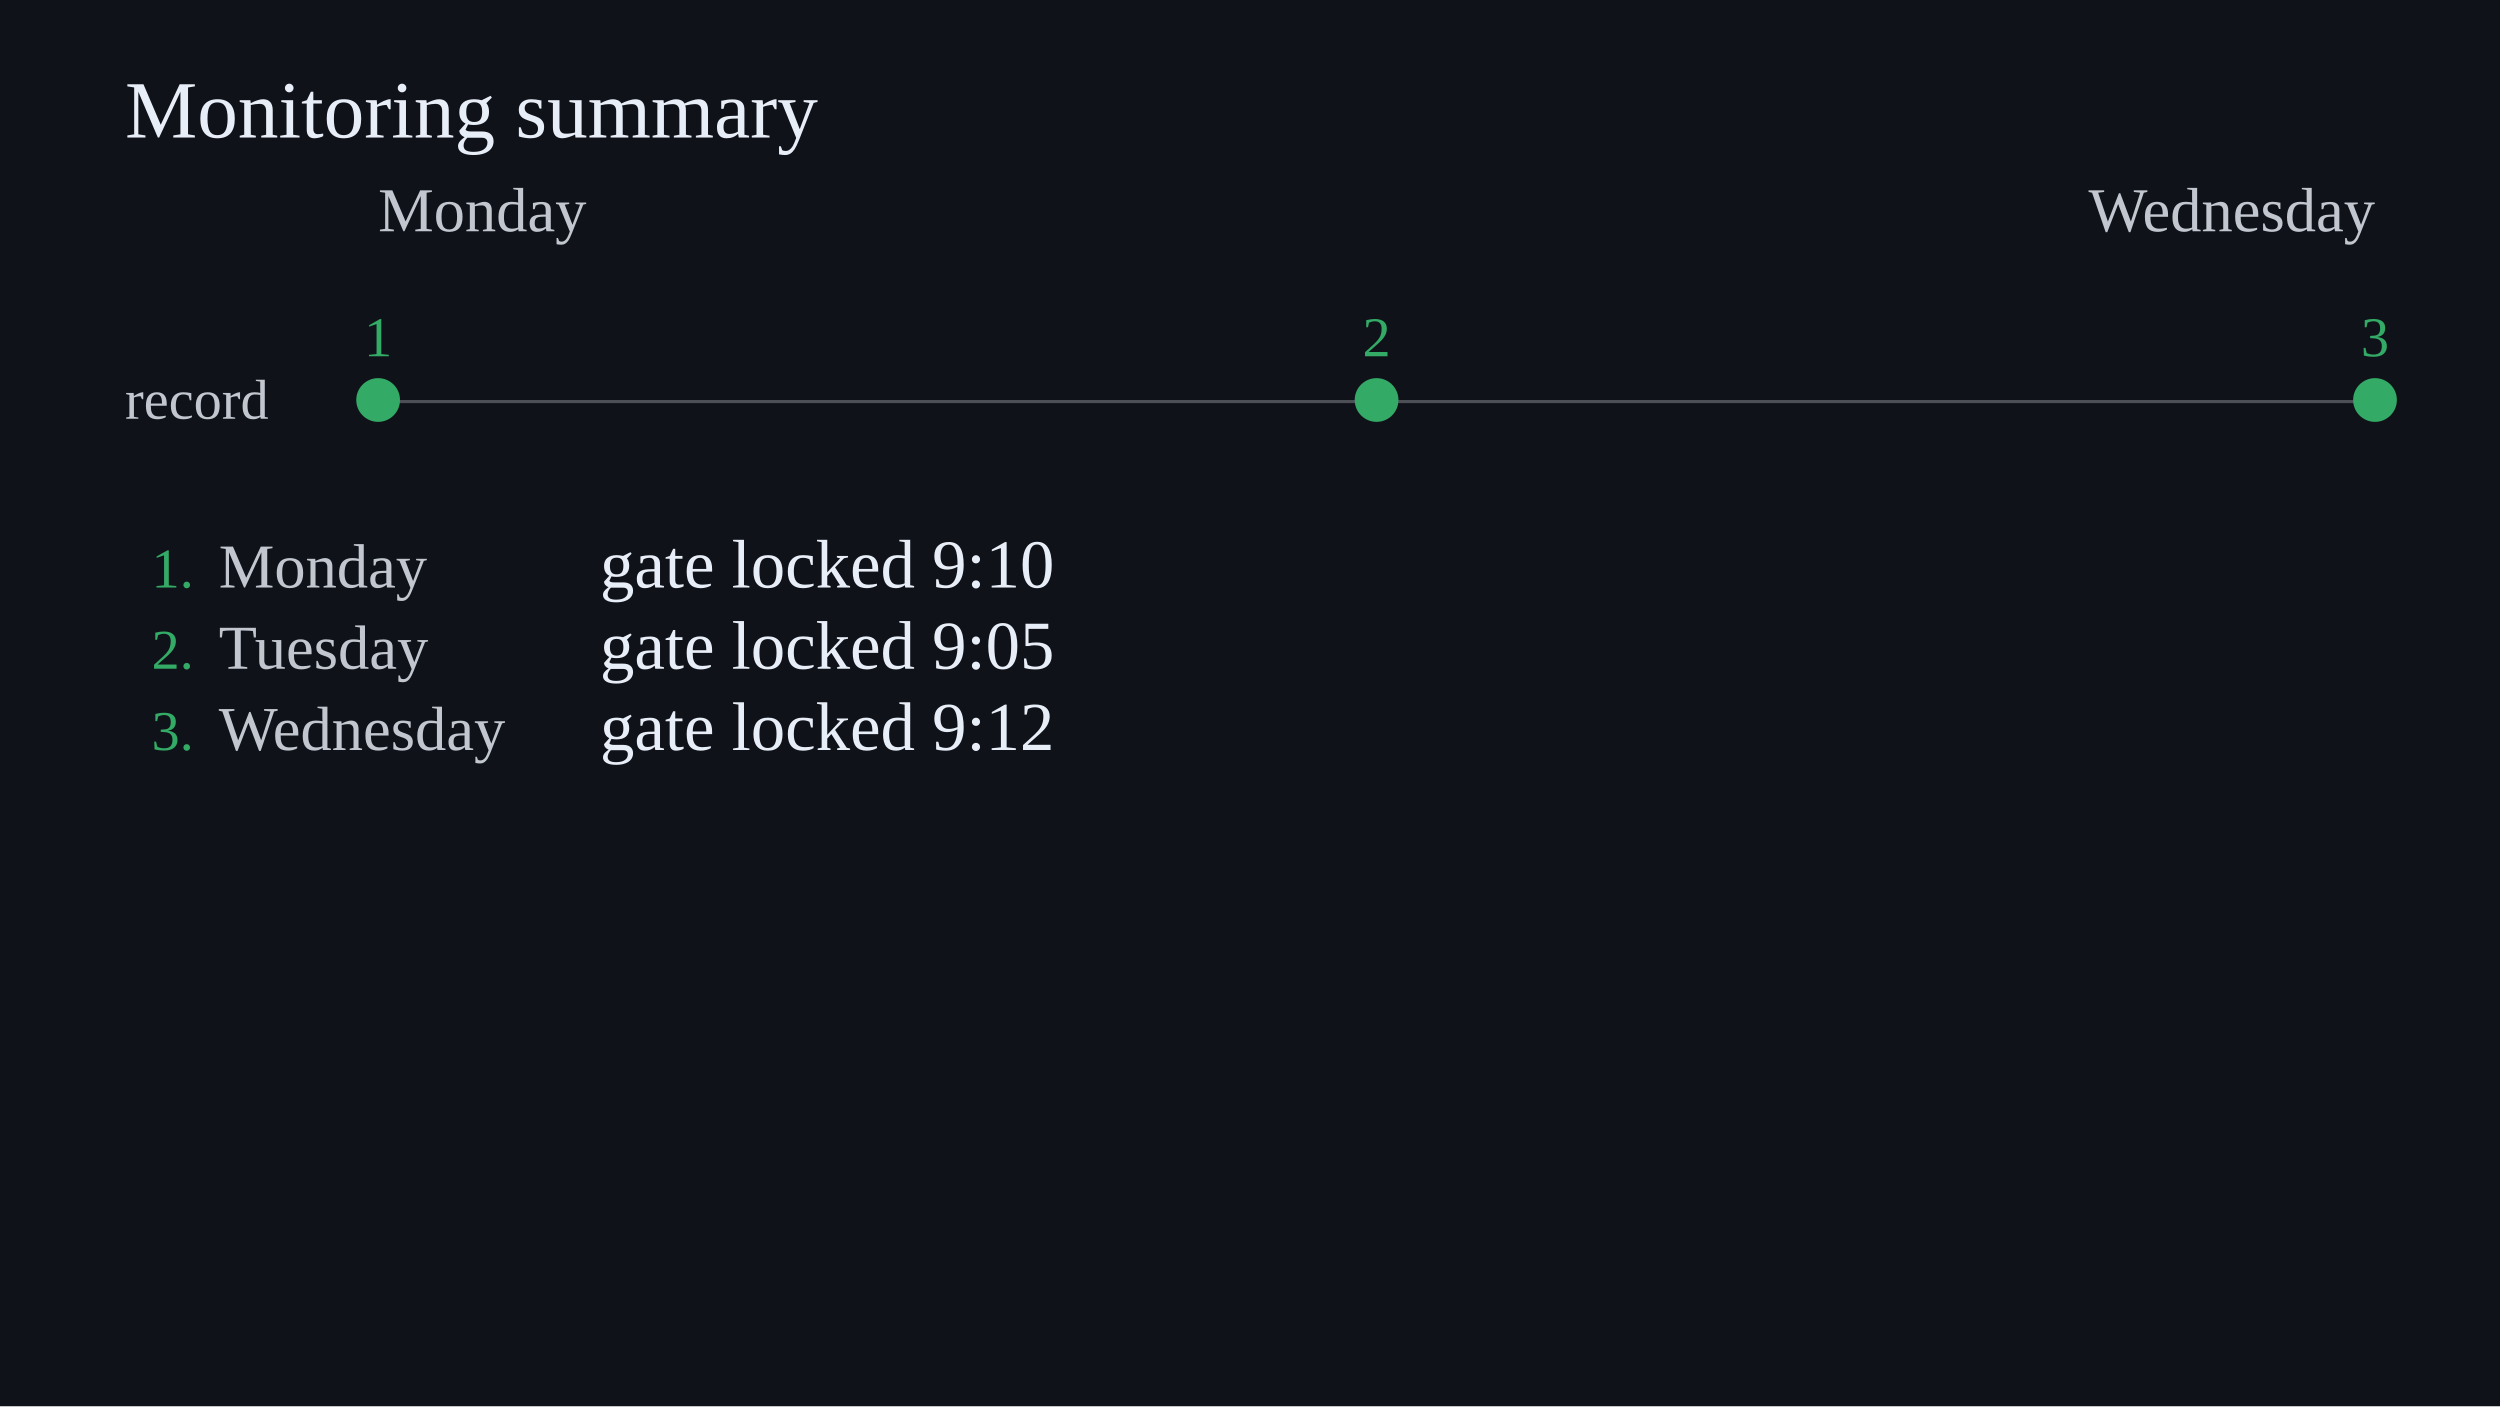
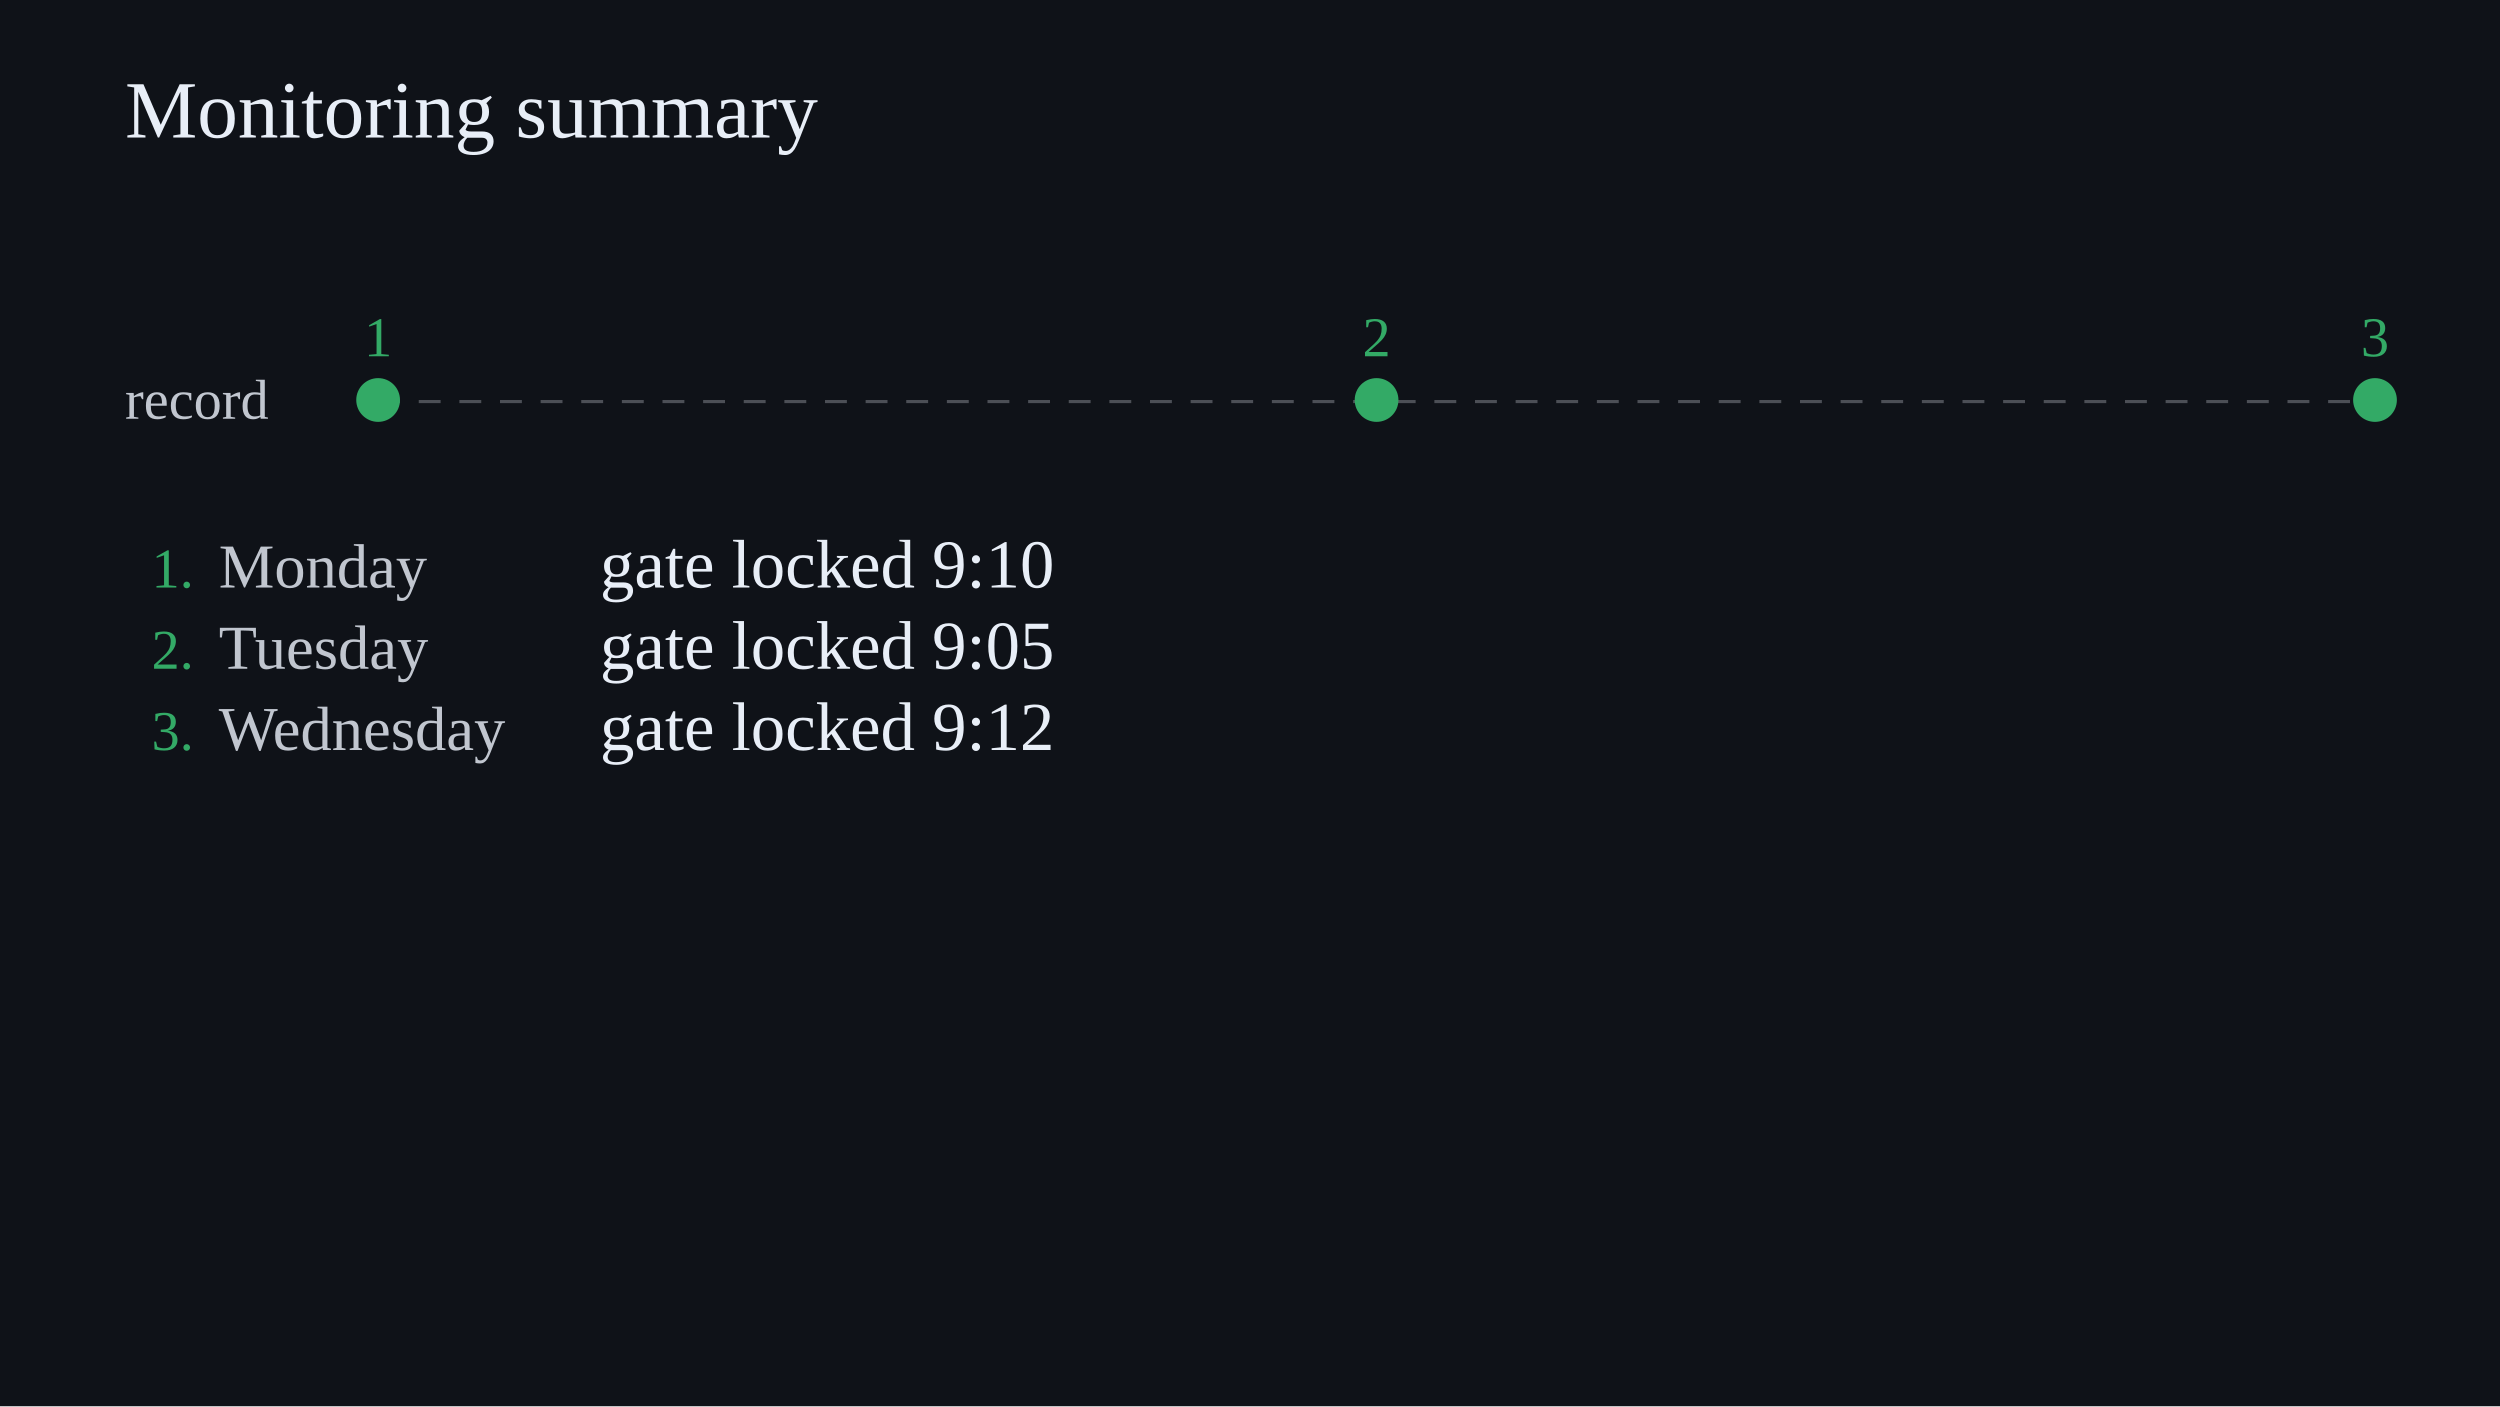
<svg xmlns="http://www.w3.org/2000/svg" width="800" height="450" viewBox="0 0 800 450" role="img">
  <rect x="0" y="0" width="800" height="450" fill="#0f1218" />
  <text x="40" y="44" font-size="26" fill="#e8eef7">Monitoring summary</text>
-   <text x="121" y="74" font-size="20" fill="#e8eef7" fill-opacity="0.82">Monday</text>
-   <text x="760" y="74" font-size="20" fill="#e8eef7" text-anchor="end" fill-opacity="0.82">Wednesday</text>
  <text x="40" y="134" font-size="18" fill="#e8eef7" fill-opacity="0.82">record</text>
-   <line x1="121" y1="128.5" x2="760" y2="128.5" stroke="rgba(232,238,247,0.28)" stroke-width="1" />
+   <line x1="121" y1="128.5" x2="760" y2="128.5" stroke="rgba(232,238,247,0.28)" stroke-width="1" stroke-dasharray="7 6" />
  <circle cx="121" cy="128" r="7" fill="#3a6" />
  <text x="121" y="114" font-size="18" fill="#3a6" text-anchor="middle">1</text>
  <circle cx="440.5" cy="128" r="7" fill="#3a6" />
  <text x="440.5" y="114" font-size="18" fill="#3a6" text-anchor="middle">2</text>
  <circle cx="760" cy="128" r="7" fill="#3a6" />
  <text x="760" y="114" font-size="18" fill="#3a6" text-anchor="middle">3</text>
  <text x="62" y="188" font-size="18" fill="#3a6" text-anchor="end">1.</text>
  <text x="70" y="188" font-size="20" fill="#e8eef7" fill-opacity="0.82">Monday</text>
  <text x="192" y="188" font-size="22" fill="#e8eef7">gate locked 9:10</text>
  <text x="62" y="214" font-size="18" fill="#3a6" text-anchor="end">2.</text>
  <text x="70" y="214" font-size="20" fill="#e8eef7" fill-opacity="0.82">Tuesday</text>
  <text x="192" y="214" font-size="22" fill="#e8eef7">gate locked 9:05</text>
  <text x="62" y="240" font-size="18" fill="#3a6" text-anchor="end">3.</text>
  <text x="70" y="240" font-size="20" fill="#e8eef7" fill-opacity="0.82">Wednesday</text>
  <text x="192" y="240" font-size="22" fill="#e8eef7">gate locked 9:12</text>
</svg>
